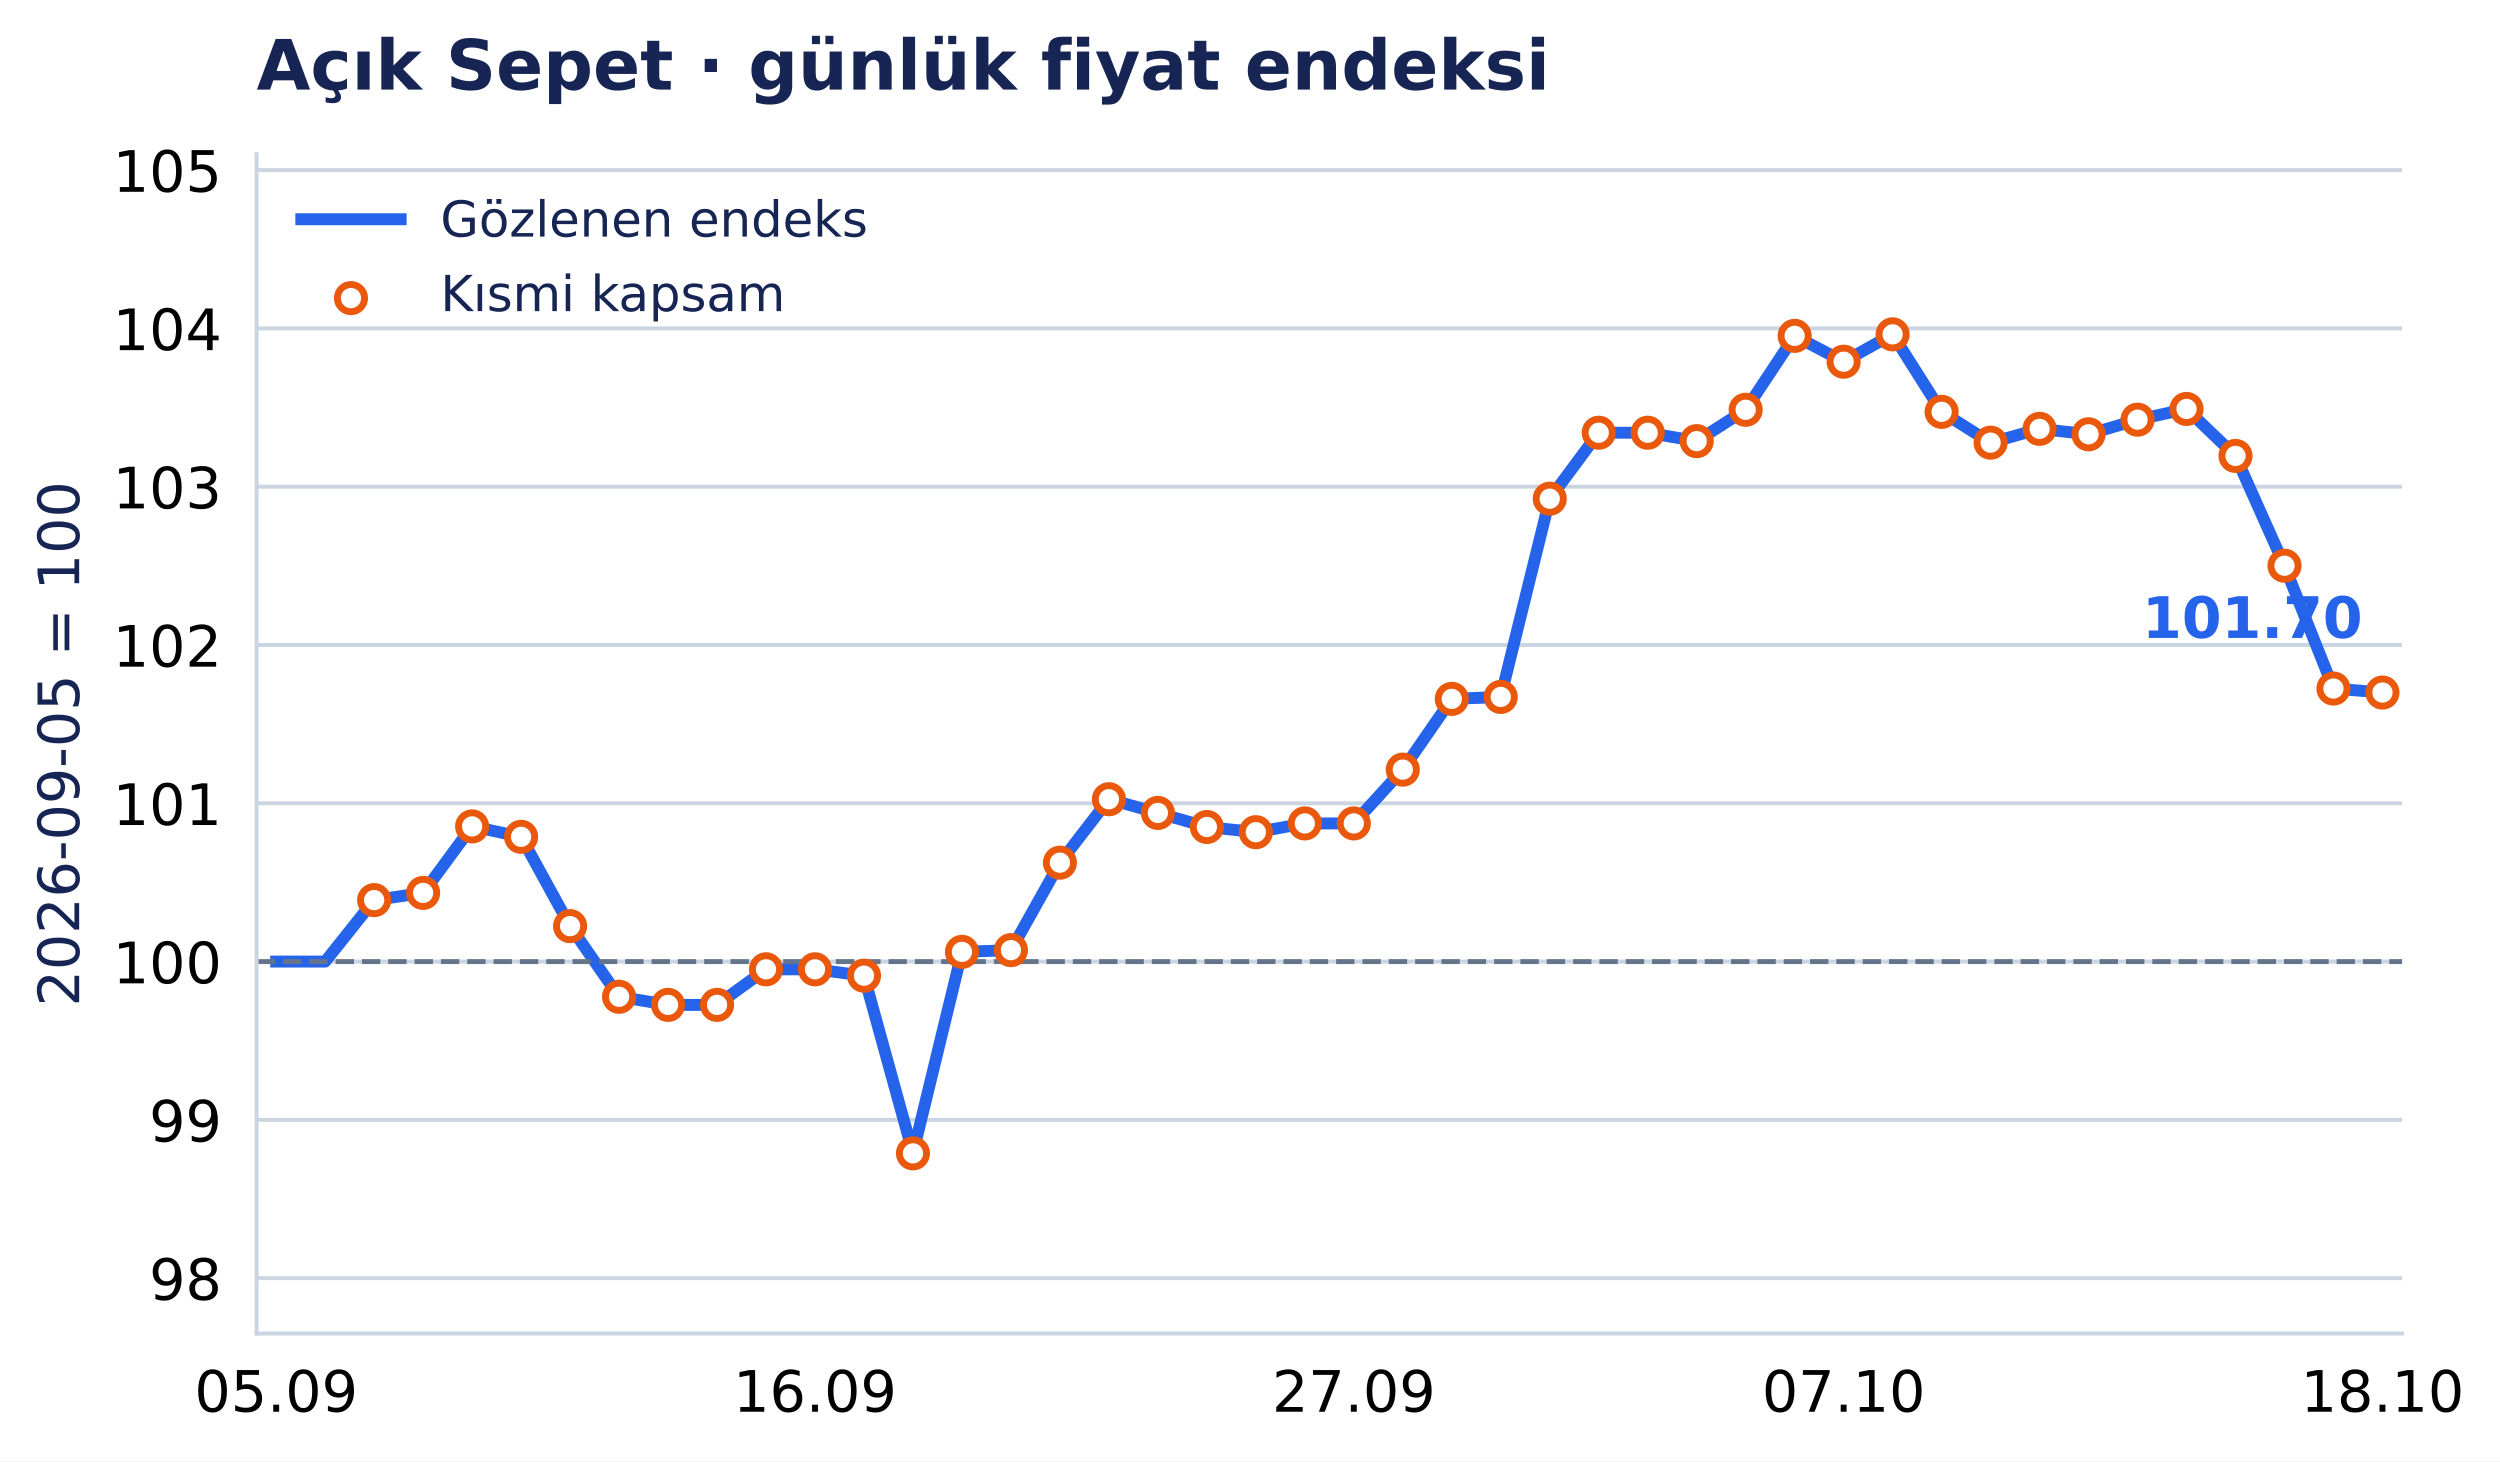
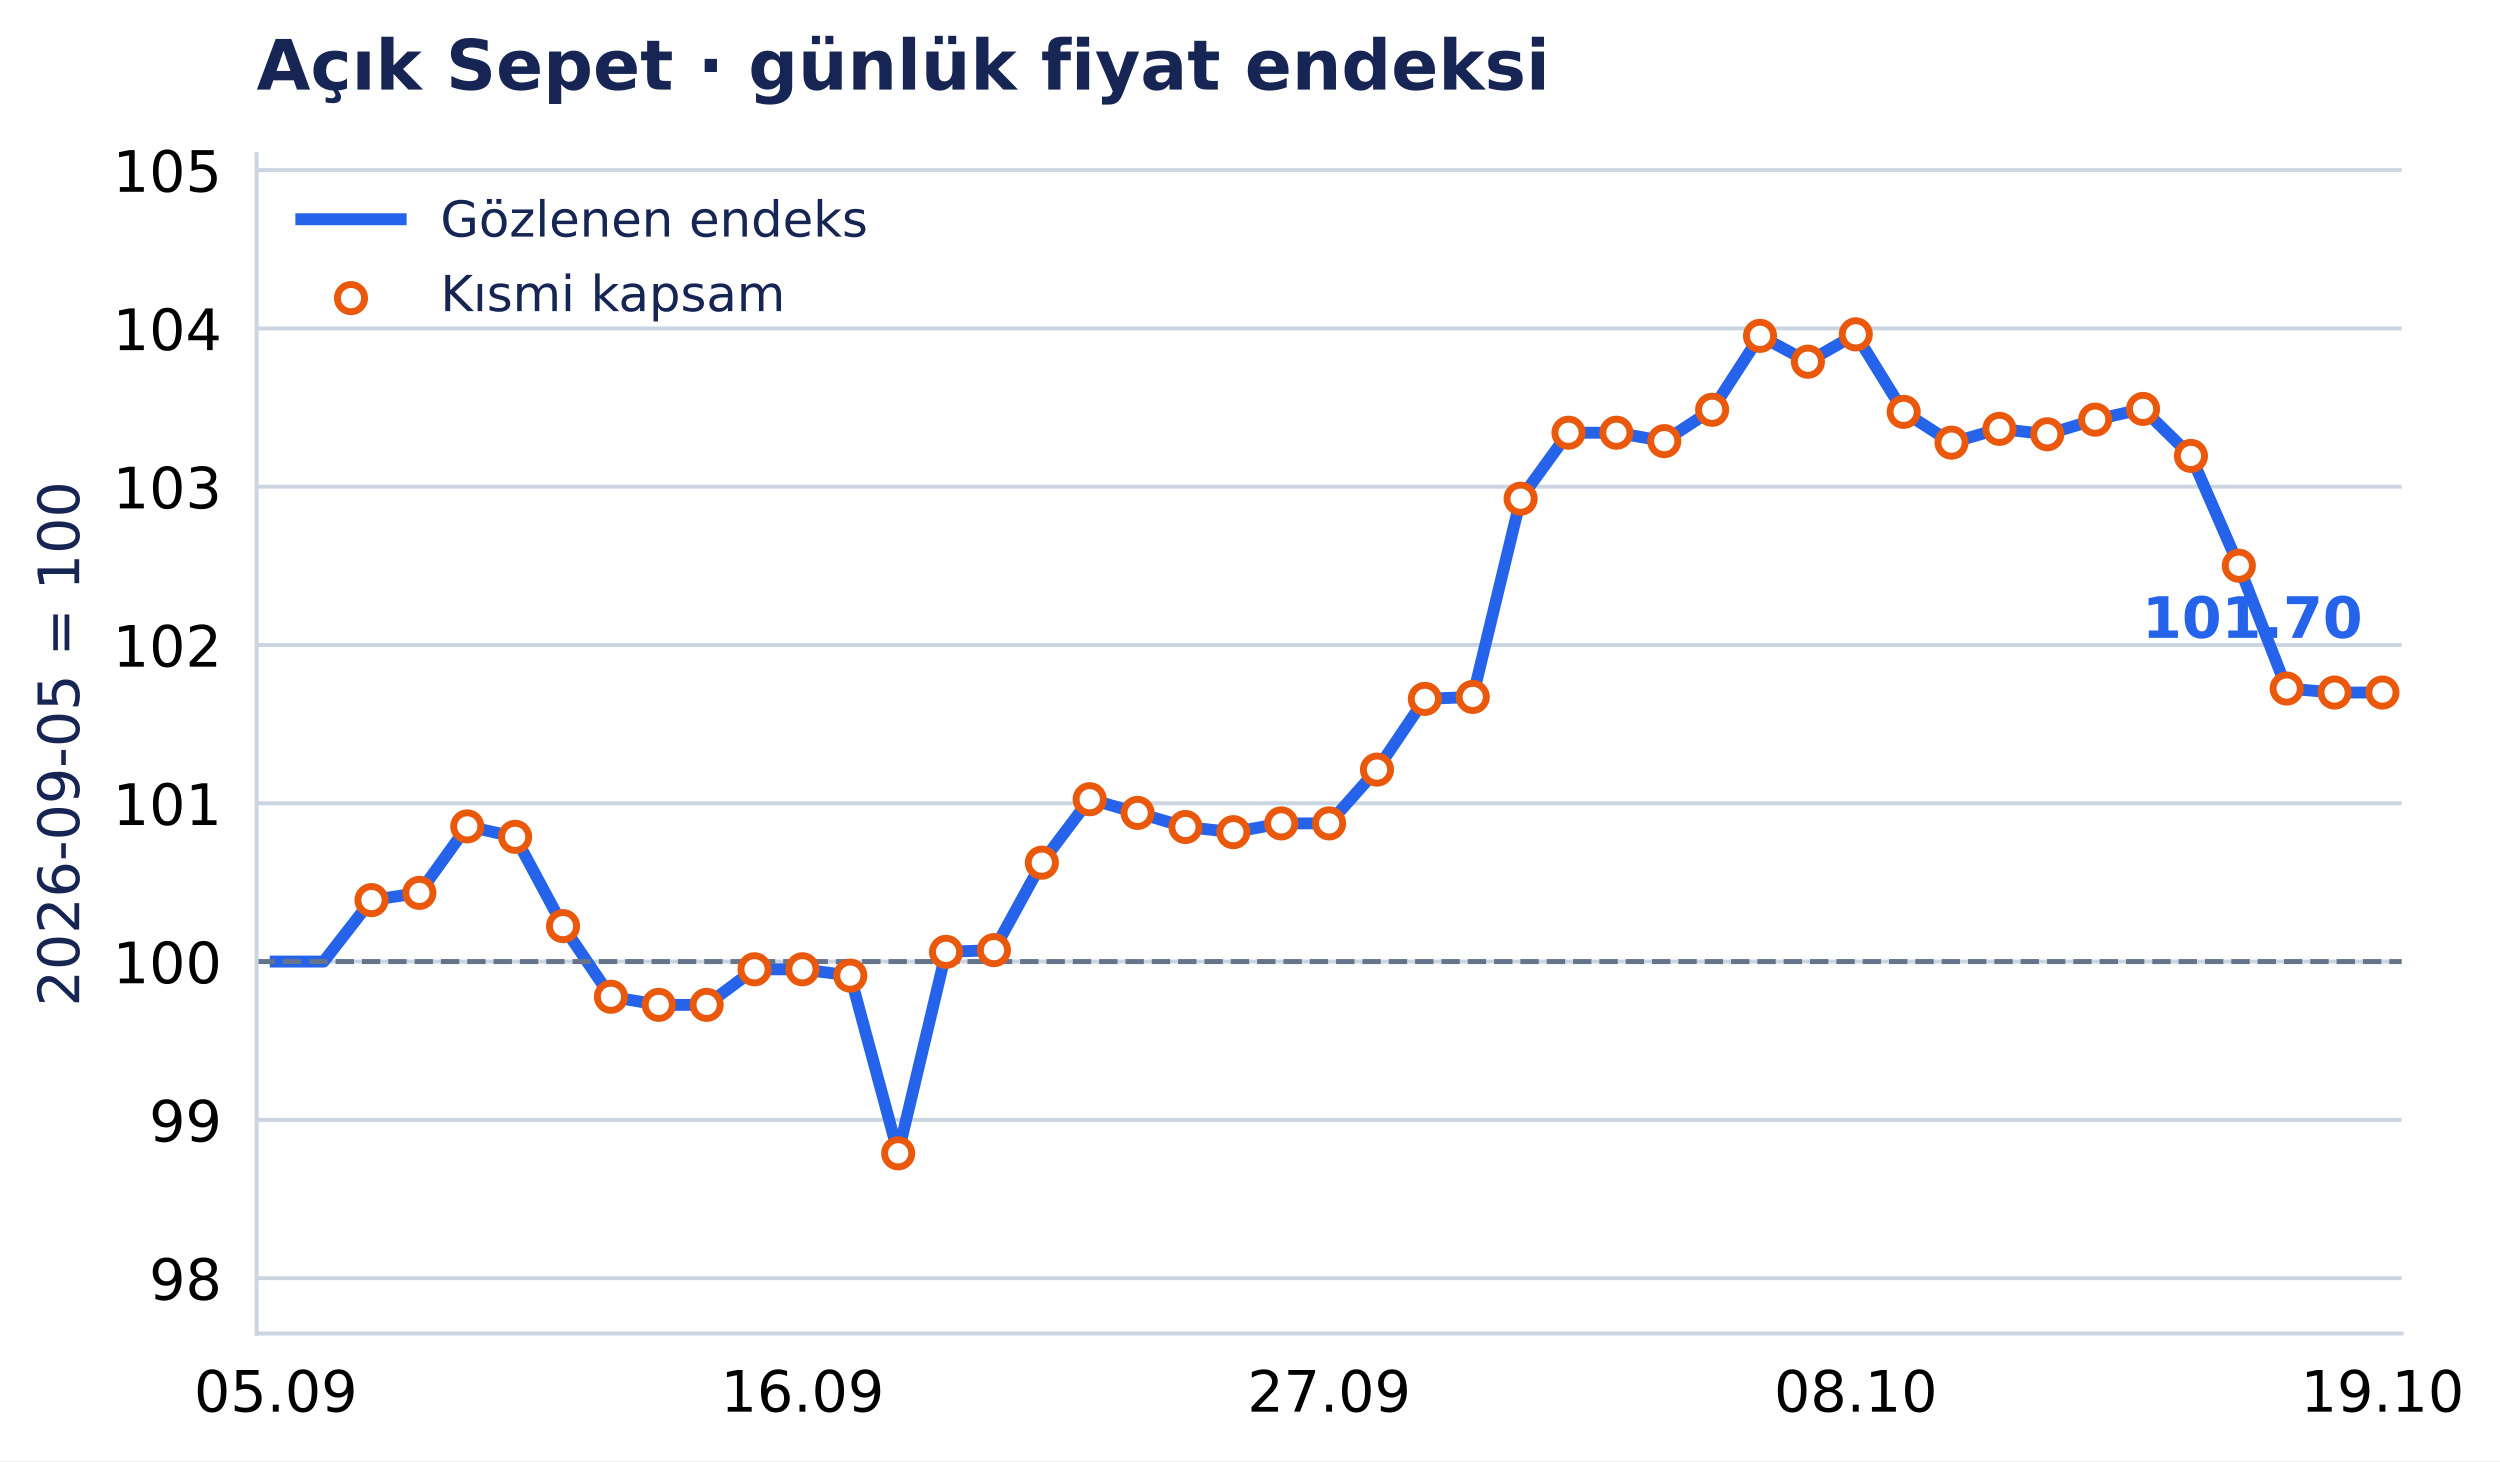
- <svg xmlns="http://www.w3.org/2000/svg" xmlns:xlink="http://www.w3.org/1999/xlink" width="503.237pt" height="294.135pt" viewBox="0 0 503.237 294.135" version="1.1">
+ <svg xmlns="http://www.w3.org/2000/svg" xmlns:xlink="http://www.w3.org/1999/xlink" width="503.244pt" height="294.135pt" viewBox="0 0 503.244 294.135" version="1.1">
  <defs>
    <style type="text/css">*{stroke-linejoin: round; stroke-linecap: butt}</style>
  </defs>
  <g id="figure_1">
    <g id="patch_1">
-       <path d="M 0 294.135 L 503.237 294.135 L 503.237 0 L 0 0 z " style="fill: #ffffff" />
+       <path d="M 0 294.135 L 503.244 294.135 L 503.244 0 L 0 0 z " style="fill: #ffffff" />
    </g>
    <g id="axes_1">
      <g id="patch_2">
-         <path d="M 51.651 268.435 L 483.52 268.435 L 483.52 31.035 L 51.651 31.035 z " style="fill: #ffffff" />
+         <path d="M 51.651 268.435 L 483.438 268.435 L 483.438 31.035 L 51.651 31.035 z " style="fill: #ffffff" />
      </g>
      <g id="matplotlib.axis_1">
        <g id="xtick_1">
          <g id="line2d_1" />
          <g id="text_1">
-             <text style="font-size: 11.5px; font-family: 'DejaVu Sans', 'Bitstream Vera Sans', 'Computer Modern Sans Serif', 'Lucida Grande', 'Verdana', 'Geneva', 'Lucid', 'Arial', 'Helvetica', 'Avant Garde', sans-serif; text-anchor: middle" x="55.595" y="284.172" transform="rotate(-0 55.59463 284.172)">05.09</text>
+             <text style="font-size: 11.5px; font-family: 'DejaVu Sans', 'Bitstream Vera Sans', 'Computer Modern Sans Serif', 'Lucida Grande', 'Verdana', 'Geneva', 'Lucid', 'Arial', 'Helvetica', 'Avant Garde', sans-serif; text-anchor: middle" x="55.506" y="284.172" transform="rotate(-0 55.50587 284.172)">05.09</text>
          </g>
        </g>
        <g id="xtick_2">
          <g id="line2d_2" />
          <g id="text_2">
-             <text style="font-size: 11.5px; font-family: 'DejaVu Sans', 'Bitstream Vera Sans', 'Computer Modern Sans Serif', 'Lucida Grande', 'Verdana', 'Geneva', 'Lucid', 'Arial', 'Helvetica', 'Avant Garde', sans-serif; text-anchor: middle" x="164.055" y="284.172" transform="rotate(-0 164.0549 284.172)">16.09</text>
+             <text style="font-size: 11.5px; font-family: 'DejaVu Sans', 'Bitstream Vera Sans', 'Computer Modern Sans Serif', 'Lucida Grande', 'Verdana', 'Geneva', 'Lucid', 'Arial', 'Helvetica', 'Avant Garde', sans-serif; text-anchor: middle" x="161.525" y="284.172" transform="rotate(-0 161.525 284.172)">16.09</text>
          </g>
        </g>
        <g id="xtick_3">
          <g id="line2d_3" />
          <g id="text_3">
-             <text style="font-size: 11.5px; font-family: 'DejaVu Sans', 'Bitstream Vera Sans', 'Computer Modern Sans Serif', 'Lucida Grande', 'Verdana', 'Geneva', 'Lucid', 'Arial', 'Helvetica', 'Avant Garde', sans-serif; text-anchor: middle" x="272.515" y="284.172" transform="rotate(-0 272.5152 284.172)">27.09</text>
+             <text style="font-size: 11.5px; font-family: 'DejaVu Sans', 'Bitstream Vera Sans', 'Computer Modern Sans Serif', 'Lucida Grande', 'Verdana', 'Geneva', 'Lucid', 'Arial', 'Helvetica', 'Avant Garde', sans-serif; text-anchor: middle" x="267.544" y="284.172" transform="rotate(-0 267.5442 284.172)">27.09</text>
          </g>
        </g>
        <g id="xtick_4">
          <g id="line2d_4" />
          <g id="text_4">
-             <text style="font-size: 11.5px; font-family: 'DejaVu Sans', 'Bitstream Vera Sans', 'Computer Modern Sans Serif', 'Lucida Grande', 'Verdana', 'Geneva', 'Lucid', 'Arial', 'Helvetica', 'Avant Garde', sans-serif; text-anchor: middle" x="371.115" y="284.172" transform="rotate(-0 371.1154 284.172)">07.10</text>
+             <text style="font-size: 11.5px; font-family: 'DejaVu Sans', 'Bitstream Vera Sans', 'Computer Modern Sans Serif', 'Lucida Grande', 'Verdana', 'Geneva', 'Lucid', 'Arial', 'Helvetica', 'Avant Garde', sans-serif; text-anchor: middle" x="373.563" y="284.172" transform="rotate(-0 373.5634 284.172)">08.10</text>
          </g>
        </g>
        <g id="xtick_5">
          <g id="line2d_5" />
          <g id="text_5">
-             <text style="font-size: 11.5px; font-family: 'DejaVu Sans', 'Bitstream Vera Sans', 'Computer Modern Sans Serif', 'Lucida Grande', 'Verdana', 'Geneva', 'Lucid', 'Arial', 'Helvetica', 'Avant Garde', sans-serif; text-anchor: middle" x="479.576" y="284.172" transform="rotate(-0 479.5757 284.172)">18.10</text>
+             <text style="font-size: 11.5px; font-family: 'DejaVu Sans', 'Bitstream Vera Sans', 'Computer Modern Sans Serif', 'Lucida Grande', 'Verdana', 'Geneva', 'Lucid', 'Arial', 'Helvetica', 'Avant Garde', sans-serif; text-anchor: middle" x="479.583" y="284.172" transform="rotate(-0 479.5825 284.172)">19.10</text>
          </g>
        </g>
      </g>
      <g id="matplotlib.axis_2">
        <g id="ytick_1">
          <g id="line2d_6">
-             <path d="M 51.651 257.29 L 483.52 257.29 " clip-path="url(#pdb9168d873)" style="fill: none; stroke: #cbd5e1; stroke-width: 0.8; stroke-linecap: square" />
+             <path d="M 51.651 257.29 L 483.438 257.29 " clip-path="url(#p7fa72ac1ed)" style="fill: none; stroke: #cbd5e1; stroke-width: 0.8; stroke-linecap: square" />
          </g>
          <g id="line2d_7" />
          <g id="text_6">
            <text style="font-size: 11.5px; font-family: 'DejaVu Sans', 'Bitstream Vera Sans', 'Computer Modern Sans Serif', 'Lucida Grande', 'Verdana', 'Geneva', 'Lucid', 'Arial', 'Helvetica', 'Avant Garde', sans-serif; text-anchor: end" x="44.651" y="261.659" transform="rotate(-0 44.65062 261.6587)">98</text>
          </g>
        </g>
        <g id="ytick_2">
          <g id="line2d_8">
-             <path d="M 51.651 225.426 L 483.52 225.426 " clip-path="url(#pdb9168d873)" style="fill: none; stroke: #cbd5e1; stroke-width: 0.8; stroke-linecap: square" />
+             <path d="M 51.651 225.426 L 483.438 225.426 " clip-path="url(#p7fa72ac1ed)" style="fill: none; stroke: #cbd5e1; stroke-width: 0.8; stroke-linecap: square" />
          </g>
          <g id="line2d_9" />
          <g id="text_7">
            <text style="font-size: 11.5px; font-family: 'DejaVu Sans', 'Bitstream Vera Sans', 'Computer Modern Sans Serif', 'Lucida Grande', 'Verdana', 'Geneva', 'Lucid', 'Arial', 'Helvetica', 'Avant Garde', sans-serif; text-anchor: end" x="44.651" y="229.795" transform="rotate(-0 44.65062 229.7947)">99</text>
          </g>
        </g>
        <g id="ytick_3">
          <g id="line2d_10">
-             <path d="M 51.651 193.562 L 483.52 193.562 " clip-path="url(#pdb9168d873)" style="fill: none; stroke: #cbd5e1; stroke-width: 0.8; stroke-linecap: square" />
+             <path d="M 51.651 193.562 L 483.438 193.562 " clip-path="url(#p7fa72ac1ed)" style="fill: none; stroke: #cbd5e1; stroke-width: 0.8; stroke-linecap: square" />
          </g>
          <g id="line2d_11" />
          <g id="text_8">
            <text style="font-size: 11.5px; font-family: 'DejaVu Sans', 'Bitstream Vera Sans', 'Computer Modern Sans Serif', 'Lucida Grande', 'Verdana', 'Geneva', 'Lucid', 'Arial', 'Helvetica', 'Avant Garde', sans-serif; text-anchor: end" x="44.651" y="197.931" transform="rotate(-0 44.65062 197.9307)">100</text>
          </g>
        </g>
        <g id="ytick_4">
          <g id="line2d_12">
-             <path d="M 51.651 161.698 L 483.52 161.698 " clip-path="url(#pdb9168d873)" style="fill: none; stroke: #cbd5e1; stroke-width: 0.8; stroke-linecap: square" />
+             <path d="M 51.651 161.698 L 483.438 161.698 " clip-path="url(#p7fa72ac1ed)" style="fill: none; stroke: #cbd5e1; stroke-width: 0.8; stroke-linecap: square" />
          </g>
          <g id="line2d_13" />
          <g id="text_9">
            <text style="font-size: 11.5px; font-family: 'DejaVu Sans', 'Bitstream Vera Sans', 'Computer Modern Sans Serif', 'Lucida Grande', 'Verdana', 'Geneva', 'Lucid', 'Arial', 'Helvetica', 'Avant Garde', sans-serif; text-anchor: end" x="44.651" y="166.067" transform="rotate(-0 44.65062 166.0667)">101</text>
          </g>
        </g>
        <g id="ytick_5">
          <g id="line2d_14">
-             <path d="M 51.651 129.834 L 483.52 129.834 " clip-path="url(#pdb9168d873)" style="fill: none; stroke: #cbd5e1; stroke-width: 0.8; stroke-linecap: square" />
+             <path d="M 51.651 129.834 L 483.438 129.834 " clip-path="url(#p7fa72ac1ed)" style="fill: none; stroke: #cbd5e1; stroke-width: 0.8; stroke-linecap: square" />
          </g>
          <g id="line2d_15" />
          <g id="text_10">
            <text style="font-size: 11.5px; font-family: 'DejaVu Sans', 'Bitstream Vera Sans', 'Computer Modern Sans Serif', 'Lucida Grande', 'Verdana', 'Geneva', 'Lucid', 'Arial', 'Helvetica', 'Avant Garde', sans-serif; text-anchor: end" x="44.651" y="134.203" transform="rotate(-0 44.65062 134.2027)">102</text>
          </g>
        </g>
        <g id="ytick_6">
          <g id="line2d_16">
-             <path d="M 51.651 97.97 L 483.52 97.97 " clip-path="url(#pdb9168d873)" style="fill: none; stroke: #cbd5e1; stroke-width: 0.8; stroke-linecap: square" />
+             <path d="M 51.651 97.97 L 483.438 97.97 " clip-path="url(#p7fa72ac1ed)" style="fill: none; stroke: #cbd5e1; stroke-width: 0.8; stroke-linecap: square" />
          </g>
          <g id="line2d_17" />
          <g id="text_11">
            <text style="font-size: 11.5px; font-family: 'DejaVu Sans', 'Bitstream Vera Sans', 'Computer Modern Sans Serif', 'Lucida Grande', 'Verdana', 'Geneva', 'Lucid', 'Arial', 'Helvetica', 'Avant Garde', sans-serif; text-anchor: end" x="44.651" y="102.339" transform="rotate(-0 44.65062 102.3387)">103</text>
          </g>
        </g>
        <g id="ytick_7">
          <g id="line2d_18">
-             <path d="M 51.651 66.106 L 483.52 66.106 " clip-path="url(#pdb9168d873)" style="fill: none; stroke: #cbd5e1; stroke-width: 0.8; stroke-linecap: square" />
+             <path d="M 51.651 66.106 L 483.438 66.106 " clip-path="url(#p7fa72ac1ed)" style="fill: none; stroke: #cbd5e1; stroke-width: 0.8; stroke-linecap: square" />
          </g>
          <g id="line2d_19" />
          <g id="text_12">
            <text style="font-size: 11.5px; font-family: 'DejaVu Sans', 'Bitstream Vera Sans', 'Computer Modern Sans Serif', 'Lucida Grande', 'Verdana', 'Geneva', 'Lucid', 'Arial', 'Helvetica', 'Avant Garde', sans-serif; text-anchor: end" x="44.651" y="70.475" transform="rotate(-0 44.65062 70.4747)">104</text>
          </g>
        </g>
        <g id="ytick_8">
          <g id="line2d_20">
-             <path d="M 51.651 34.242 L 483.52 34.242 " clip-path="url(#pdb9168d873)" style="fill: none; stroke: #cbd5e1; stroke-width: 0.8; stroke-linecap: square" />
+             <path d="M 51.651 34.242 L 483.438 34.242 " clip-path="url(#p7fa72ac1ed)" style="fill: none; stroke: #cbd5e1; stroke-width: 0.8; stroke-linecap: square" />
          </g>
          <g id="line2d_21" />
          <g id="text_13">
            <text style="font-size: 11.5px; font-family: 'DejaVu Sans', 'Bitstream Vera Sans', 'Computer Modern Sans Serif', 'Lucida Grande', 'Verdana', 'Geneva', 'Lucid', 'Arial', 'Helvetica', 'Avant Garde', sans-serif; text-anchor: end" x="44.651" y="38.611" transform="rotate(-0 44.65062 38.61071)">105</text>
          </g>
        </g>
        <g id="text_14">
          <text style="font-size: 11.5px; font-family: 'DejaVu Sans', 'Bitstream Vera Sans', 'Computer Modern Sans Serif', 'Lucida Grande', 'Verdana', 'Geneva', 'Lucid', 'Arial', 'Helvetica', 'Avant Garde', sans-serif; text-anchor: middle; fill: #172554" x="15.937" y="149.735" transform="rotate(-90 15.93731 149.7347)">2026-09-05 = 100</text>
        </g>
      </g>
      <g id="line2d_22">
-         <path d="M 55.595 193.562 L 65.455 193.562 L 75.315 181.186 L 85.175 179.736 L 95.035 166.35 L 104.895 168.45 L 114.755 186.424 L 124.615 200.645 L 134.475 202.277 L 144.335 202.277 L 154.195 195.117 L 164.055 195.117 L 173.915 196.398 L 183.775 232.165 L 193.635 191.606 L 203.495 191.258 L 213.355 173.653 L 223.215 160.879 L 233.075 163.639 L 242.935 166.471 L 252.795 167.513 L 262.655 165.748 L 272.515 165.748 L 282.375 154.921 L 292.235 140.681 L 302.095 140.289 L 311.955 100.385 L 321.815 87.108 L 331.675 87.108 L 341.535 88.8 L 351.395 82.487 L 361.255 67.607 L 371.115 72.807 L 380.975 67.304 L 390.835 82.902 L 400.695 89.105 L 410.555 86.327 L 420.416 87.42 L 430.276 84.476 L 440.136 82.318 L 449.996 91.776 L 459.856 113.877 L 469.716 138.6 L 479.576 139.406 " clip-path="url(#pdb9168d873)" style="fill: none; stroke: #2563eb; stroke-width: 2.4; stroke-linecap: square" />
+         <path d="M 55.506 193.562 L 65.144 193.562 L 74.782 181.186 L 84.42 179.736 L 94.058 166.35 L 103.696 168.45 L 113.335 186.424 L 122.973 200.645 L 132.611 202.277 L 142.249 202.277 L 151.887 195.117 L 161.525 195.117 L 171.163 196.398 L 180.801 232.165 L 190.439 191.606 L 200.077 191.258 L 209.716 173.653 L 219.354 160.879 L 228.992 163.639 L 238.63 166.471 L 248.268 167.513 L 257.906 165.748 L 267.544 165.748 L 277.182 154.921 L 286.82 140.681 L 296.459 140.289 L 306.097 100.385 L 315.735 87.108 L 325.373 87.108 L 335.011 88.8 L 344.649 82.487 L 354.287 67.607 L 363.925 72.807 L 373.563 67.304 L 383.201 82.902 L 392.84 89.105 L 402.478 86.327 L 412.116 87.42 L 421.754 84.476 L 431.392 82.318 L 441.03 91.776 L 450.668 113.877 L 460.306 138.6 L 469.944 139.406 L 479.583 139.406 " clip-path="url(#p7fa72ac1ed)" style="fill: none; stroke: #2563eb; stroke-width: 2.4; stroke-linecap: square" />
      </g>
      <g id="line2d_23">
-         <path d="M 51.651 193.562 L 483.52 193.562 " clip-path="url(#pdb9168d873)" style="fill: none; stroke-dasharray: 3.7,1.6; stroke-dashoffset: 0; stroke: #64748b" />
+         <path d="M 51.651 193.562 L 483.438 193.562 " clip-path="url(#p7fa72ac1ed)" style="fill: none; stroke-dasharray: 3.7,1.6; stroke-dashoffset: 0; stroke: #64748b" />
      </g>
      <g id="patch_3">
        <path d="M 51.651 268.435 L 51.651 31.035 " style="fill: none; stroke: #cbd5e1; stroke-width: 0.8; stroke-linejoin: miter; stroke-linecap: square" />
      </g>
      <g id="patch_4">
-         <path d="M 51.651 268.435 L 483.52 268.435 " style="fill: none; stroke: #cbd5e1; stroke-width: 0.8; stroke-linejoin: miter; stroke-linecap: square" />
+         <path d="M 51.651 268.435 L 483.438 268.435 " style="fill: none; stroke: #cbd5e1; stroke-width: 0.8; stroke-linejoin: miter; stroke-linecap: square" />
      </g>
      <g id="PathCollection_1">
        <defs>
          <path id="m3957c04aab" d="M 0 2.739 C 0.726 2.739 1.423 2.45 1.936 1.936 C 2.45 1.423 2.739 0.726 2.739 0 C 2.739 -0.726 2.45 -1.423 1.936 -1.936 C 1.423 -2.45 0.726 -2.739 0 -2.739 C -0.726 -2.739 -1.423 -2.45 -1.936 -1.936 C -2.45 -1.423 -2.739 -0.726 -2.739 0 C -2.739 0.726 -2.45 1.423 -1.936 1.936 C -1.423 2.45 -0.726 2.739 0 2.739 z " style="stroke: #ea580c; stroke-width: 1.4" />
        </defs>
-         <g clip-path="url(#pdb9168d873)">
-           <use xlink:href="#m3957c04aab" x="75.315" y="181.186" style="fill: #ffffff; stroke: #ea580c; stroke-width: 1.4" />
-           <use xlink:href="#m3957c04aab" x="85.175" y="179.736" style="fill: #ffffff; stroke: #ea580c; stroke-width: 1.4" />
-           <use xlink:href="#m3957c04aab" x="95.035" y="166.35" style="fill: #ffffff; stroke: #ea580c; stroke-width: 1.4" />
-           <use xlink:href="#m3957c04aab" x="104.895" y="168.45" style="fill: #ffffff; stroke: #ea580c; stroke-width: 1.4" />
-           <use xlink:href="#m3957c04aab" x="114.755" y="186.424" style="fill: #ffffff; stroke: #ea580c; stroke-width: 1.4" />
-           <use xlink:href="#m3957c04aab" x="124.615" y="200.645" style="fill: #ffffff; stroke: #ea580c; stroke-width: 1.4" />
-           <use xlink:href="#m3957c04aab" x="134.475" y="202.277" style="fill: #ffffff; stroke: #ea580c; stroke-width: 1.4" />
-           <use xlink:href="#m3957c04aab" x="144.335" y="202.277" style="fill: #ffffff; stroke: #ea580c; stroke-width: 1.4" />
-           <use xlink:href="#m3957c04aab" x="154.195" y="195.117" style="fill: #ffffff; stroke: #ea580c; stroke-width: 1.4" />
-           <use xlink:href="#m3957c04aab" x="164.055" y="195.117" style="fill: #ffffff; stroke: #ea580c; stroke-width: 1.4" />
-           <use xlink:href="#m3957c04aab" x="173.915" y="196.398" style="fill: #ffffff; stroke: #ea580c; stroke-width: 1.4" />
-           <use xlink:href="#m3957c04aab" x="183.775" y="232.165" style="fill: #ffffff; stroke: #ea580c; stroke-width: 1.4" />
-           <use xlink:href="#m3957c04aab" x="193.635" y="191.606" style="fill: #ffffff; stroke: #ea580c; stroke-width: 1.4" />
-           <use xlink:href="#m3957c04aab" x="203.495" y="191.258" style="fill: #ffffff; stroke: #ea580c; stroke-width: 1.4" />
-           <use xlink:href="#m3957c04aab" x="213.355" y="173.653" style="fill: #ffffff; stroke: #ea580c; stroke-width: 1.4" />
-           <use xlink:href="#m3957c04aab" x="223.215" y="160.879" style="fill: #ffffff; stroke: #ea580c; stroke-width: 1.4" />
-           <use xlink:href="#m3957c04aab" x="233.075" y="163.639" style="fill: #ffffff; stroke: #ea580c; stroke-width: 1.4" />
-           <use xlink:href="#m3957c04aab" x="242.935" y="166.471" style="fill: #ffffff; stroke: #ea580c; stroke-width: 1.4" />
-           <use xlink:href="#m3957c04aab" x="252.795" y="167.513" style="fill: #ffffff; stroke: #ea580c; stroke-width: 1.4" />
-           <use xlink:href="#m3957c04aab" x="262.655" y="165.748" style="fill: #ffffff; stroke: #ea580c; stroke-width: 1.4" />
-           <use xlink:href="#m3957c04aab" x="272.515" y="165.748" style="fill: #ffffff; stroke: #ea580c; stroke-width: 1.4" />
-           <use xlink:href="#m3957c04aab" x="282.375" y="154.921" style="fill: #ffffff; stroke: #ea580c; stroke-width: 1.4" />
-           <use xlink:href="#m3957c04aab" x="292.235" y="140.681" style="fill: #ffffff; stroke: #ea580c; stroke-width: 1.4" />
-           <use xlink:href="#m3957c04aab" x="302.095" y="140.289" style="fill: #ffffff; stroke: #ea580c; stroke-width: 1.4" />
-           <use xlink:href="#m3957c04aab" x="311.955" y="100.385" style="fill: #ffffff; stroke: #ea580c; stroke-width: 1.4" />
-           <use xlink:href="#m3957c04aab" x="321.815" y="87.108" style="fill: #ffffff; stroke: #ea580c; stroke-width: 1.4" />
-           <use xlink:href="#m3957c04aab" x="331.675" y="87.108" style="fill: #ffffff; stroke: #ea580c; stroke-width: 1.4" />
-           <use xlink:href="#m3957c04aab" x="341.535" y="88.8" style="fill: #ffffff; stroke: #ea580c; stroke-width: 1.4" />
-           <use xlink:href="#m3957c04aab" x="351.395" y="82.487" style="fill: #ffffff; stroke: #ea580c; stroke-width: 1.4" />
-           <use xlink:href="#m3957c04aab" x="361.255" y="67.607" style="fill: #ffffff; stroke: #ea580c; stroke-width: 1.4" />
-           <use xlink:href="#m3957c04aab" x="371.115" y="72.807" style="fill: #ffffff; stroke: #ea580c; stroke-width: 1.4" />
-           <use xlink:href="#m3957c04aab" x="380.975" y="67.304" style="fill: #ffffff; stroke: #ea580c; stroke-width: 1.4" />
-           <use xlink:href="#m3957c04aab" x="390.835" y="82.902" style="fill: #ffffff; stroke: #ea580c; stroke-width: 1.4" />
-           <use xlink:href="#m3957c04aab" x="400.695" y="89.105" style="fill: #ffffff; stroke: #ea580c; stroke-width: 1.4" />
-           <use xlink:href="#m3957c04aab" x="410.555" y="86.327" style="fill: #ffffff; stroke: #ea580c; stroke-width: 1.4" />
-           <use xlink:href="#m3957c04aab" x="420.416" y="87.42" style="fill: #ffffff; stroke: #ea580c; stroke-width: 1.4" />
-           <use xlink:href="#m3957c04aab" x="430.276" y="84.476" style="fill: #ffffff; stroke: #ea580c; stroke-width: 1.4" />
-           <use xlink:href="#m3957c04aab" x="440.136" y="82.318" style="fill: #ffffff; stroke: #ea580c; stroke-width: 1.4" />
-           <use xlink:href="#m3957c04aab" x="449.996" y="91.776" style="fill: #ffffff; stroke: #ea580c; stroke-width: 1.4" />
-           <use xlink:href="#m3957c04aab" x="459.856" y="113.877" style="fill: #ffffff; stroke: #ea580c; stroke-width: 1.4" />
-           <use xlink:href="#m3957c04aab" x="469.716" y="138.6" style="fill: #ffffff; stroke: #ea580c; stroke-width: 1.4" />
-           <use xlink:href="#m3957c04aab" x="479.576" y="139.406" style="fill: #ffffff; stroke: #ea580c; stroke-width: 1.4" />
+         <g clip-path="url(#p7fa72ac1ed)">
+           <use xlink:href="#m3957c04aab" x="74.782" y="181.186" style="fill: #ffffff; stroke: #ea580c; stroke-width: 1.4" />
+           <use xlink:href="#m3957c04aab" x="84.42" y="179.736" style="fill: #ffffff; stroke: #ea580c; stroke-width: 1.4" />
+           <use xlink:href="#m3957c04aab" x="94.058" y="166.35" style="fill: #ffffff; stroke: #ea580c; stroke-width: 1.4" />
+           <use xlink:href="#m3957c04aab" x="103.696" y="168.45" style="fill: #ffffff; stroke: #ea580c; stroke-width: 1.4" />
+           <use xlink:href="#m3957c04aab" x="113.335" y="186.424" style="fill: #ffffff; stroke: #ea580c; stroke-width: 1.4" />
+           <use xlink:href="#m3957c04aab" x="122.973" y="200.645" style="fill: #ffffff; stroke: #ea580c; stroke-width: 1.4" />
+           <use xlink:href="#m3957c04aab" x="132.611" y="202.277" style="fill: #ffffff; stroke: #ea580c; stroke-width: 1.4" />
+           <use xlink:href="#m3957c04aab" x="142.249" y="202.277" style="fill: #ffffff; stroke: #ea580c; stroke-width: 1.4" />
+           <use xlink:href="#m3957c04aab" x="151.887" y="195.117" style="fill: #ffffff; stroke: #ea580c; stroke-width: 1.4" />
+           <use xlink:href="#m3957c04aab" x="161.525" y="195.117" style="fill: #ffffff; stroke: #ea580c; stroke-width: 1.4" />
+           <use xlink:href="#m3957c04aab" x="171.163" y="196.398" style="fill: #ffffff; stroke: #ea580c; stroke-width: 1.4" />
+           <use xlink:href="#m3957c04aab" x="180.801" y="232.165" style="fill: #ffffff; stroke: #ea580c; stroke-width: 1.4" />
+           <use xlink:href="#m3957c04aab" x="190.439" y="191.606" style="fill: #ffffff; stroke: #ea580c; stroke-width: 1.4" />
+           <use xlink:href="#m3957c04aab" x="200.077" y="191.258" style="fill: #ffffff; stroke: #ea580c; stroke-width: 1.4" />
+           <use xlink:href="#m3957c04aab" x="209.716" y="173.653" style="fill: #ffffff; stroke: #ea580c; stroke-width: 1.4" />
+           <use xlink:href="#m3957c04aab" x="219.354" y="160.879" style="fill: #ffffff; stroke: #ea580c; stroke-width: 1.4" />
+           <use xlink:href="#m3957c04aab" x="228.992" y="163.639" style="fill: #ffffff; stroke: #ea580c; stroke-width: 1.4" />
+           <use xlink:href="#m3957c04aab" x="238.63" y="166.471" style="fill: #ffffff; stroke: #ea580c; stroke-width: 1.4" />
+           <use xlink:href="#m3957c04aab" x="248.268" y="167.513" style="fill: #ffffff; stroke: #ea580c; stroke-width: 1.4" />
+           <use xlink:href="#m3957c04aab" x="257.906" y="165.748" style="fill: #ffffff; stroke: #ea580c; stroke-width: 1.4" />
+           <use xlink:href="#m3957c04aab" x="267.544" y="165.748" style="fill: #ffffff; stroke: #ea580c; stroke-width: 1.4" />
+           <use xlink:href="#m3957c04aab" x="277.182" y="154.921" style="fill: #ffffff; stroke: #ea580c; stroke-width: 1.4" />
+           <use xlink:href="#m3957c04aab" x="286.82" y="140.681" style="fill: #ffffff; stroke: #ea580c; stroke-width: 1.4" />
+           <use xlink:href="#m3957c04aab" x="296.459" y="140.289" style="fill: #ffffff; stroke: #ea580c; stroke-width: 1.4" />
+           <use xlink:href="#m3957c04aab" x="306.097" y="100.385" style="fill: #ffffff; stroke: #ea580c; stroke-width: 1.4" />
+           <use xlink:href="#m3957c04aab" x="315.735" y="87.108" style="fill: #ffffff; stroke: #ea580c; stroke-width: 1.4" />
+           <use xlink:href="#m3957c04aab" x="325.373" y="87.108" style="fill: #ffffff; stroke: #ea580c; stroke-width: 1.4" />
+           <use xlink:href="#m3957c04aab" x="335.011" y="88.8" style="fill: #ffffff; stroke: #ea580c; stroke-width: 1.4" />
+           <use xlink:href="#m3957c04aab" x="344.649" y="82.487" style="fill: #ffffff; stroke: #ea580c; stroke-width: 1.4" />
+           <use xlink:href="#m3957c04aab" x="354.287" y="67.607" style="fill: #ffffff; stroke: #ea580c; stroke-width: 1.4" />
+           <use xlink:href="#m3957c04aab" x="363.925" y="72.807" style="fill: #ffffff; stroke: #ea580c; stroke-width: 1.4" />
+           <use xlink:href="#m3957c04aab" x="373.563" y="67.304" style="fill: #ffffff; stroke: #ea580c; stroke-width: 1.4" />
+           <use xlink:href="#m3957c04aab" x="383.201" y="82.902" style="fill: #ffffff; stroke: #ea580c; stroke-width: 1.4" />
+           <use xlink:href="#m3957c04aab" x="392.84" y="89.105" style="fill: #ffffff; stroke: #ea580c; stroke-width: 1.4" />
+           <use xlink:href="#m3957c04aab" x="402.478" y="86.327" style="fill: #ffffff; stroke: #ea580c; stroke-width: 1.4" />
+           <use xlink:href="#m3957c04aab" x="412.116" y="87.42" style="fill: #ffffff; stroke: #ea580c; stroke-width: 1.4" />
+           <use xlink:href="#m3957c04aab" x="421.754" y="84.476" style="fill: #ffffff; stroke: #ea580c; stroke-width: 1.4" />
+           <use xlink:href="#m3957c04aab" x="431.392" y="82.318" style="fill: #ffffff; stroke: #ea580c; stroke-width: 1.4" />
+           <use xlink:href="#m3957c04aab" x="441.03" y="91.776" style="fill: #ffffff; stroke: #ea580c; stroke-width: 1.4" />
+           <use xlink:href="#m3957c04aab" x="450.668" y="113.877" style="fill: #ffffff; stroke: #ea580c; stroke-width: 1.4" />
+           <use xlink:href="#m3957c04aab" x="460.306" y="138.6" style="fill: #ffffff; stroke: #ea580c; stroke-width: 1.4" />
+           <use xlink:href="#m3957c04aab" x="469.944" y="139.406" style="fill: #ffffff; stroke: #ea580c; stroke-width: 1.4" />
+           <use xlink:href="#m3957c04aab" x="479.583" y="139.406" style="fill: #ffffff; stroke: #ea580c; stroke-width: 1.4" />
        </g>
      </g>
      <g id="text_15">
-         <text style="font-weight: 700; font-size: 11.5px; font-family: 'DejaVu Sans', 'Bitstream Vera Sans', 'Computer Modern Sans Serif', 'Lucida Grande', 'Verdana', 'Geneva', 'Lucid', 'Arial', 'Helvetica', 'Avant Garde', sans-serif; text-anchor: end; fill: #2563eb" x="475.576" y="128.406" transform="rotate(-0 475.5757 128.406)">101.70</text>
+         <text style="font-weight: 700; font-size: 11.5px; font-family: 'DejaVu Sans', 'Bitstream Vera Sans', 'Computer Modern Sans Serif', 'Lucida Grande', 'Verdana', 'Geneva', 'Lucid', 'Arial', 'Helvetica', 'Avant Garde', sans-serif; text-anchor: end; fill: #2563eb" x="475.583" y="128.406" transform="rotate(-0 475.5825 128.406)">101.70</text>
      </g>
      <g id="text_16">
        <text style="font-weight: 700; font-size: 14px; font-family: 'DejaVu Sans', 'Bitstream Vera Sans', 'Computer Modern Sans Serif', 'Lucida Grande', 'Verdana', 'Geneva', 'Lucid', 'Arial', 'Helvetica', 'Avant Garde', sans-serif; text-anchor: start; fill: #172554" x="51.651" y="18.035" transform="rotate(-0 51.65062 18.03469)">Açık Sepet · günlük fiyat endeksi</text>
      </g>
      <g id="legend_1">
        <g id="line2d_24">
          <path d="M 60.651 44.133 L 70.651 44.133 L 80.651 44.133 " style="fill: none; stroke: #2563eb; stroke-width: 2.4; stroke-linecap: square" />
        </g>
        <g id="text_17">
          <text style="font-size: 10px; font-family: 'DejaVu Sans', 'Bitstream Vera Sans', 'Computer Modern Sans Serif', 'Lucida Grande', 'Verdana', 'Geneva', 'Lucid', 'Arial', 'Helvetica', 'Avant Garde', sans-serif; text-anchor: start; fill: #172554" x="88.651" y="47.633" transform="rotate(-0 88.65063 47.63312)">Gözlenen endeks</text>
        </g>
        <g id="PathCollection_2">
          <g>
            <use xlink:href="#m3957c04aab" x="70.651" y="60.009" style="fill: #ffffff; stroke: #ea580c; stroke-width: 1.4" />
          </g>
        </g>
        <g id="text_18">
          <text style="font-size: 10px; font-family: 'DejaVu Sans', 'Bitstream Vera Sans', 'Computer Modern Sans Serif', 'Lucida Grande', 'Verdana', 'Geneva', 'Lucid', 'Arial', 'Helvetica', 'Avant Garde', sans-serif; text-anchor: start; fill: #172554" x="88.651" y="62.634" transform="rotate(-0 88.65063 62.63391)">Kısmi kapsam</text>
        </g>
      </g>
    </g>
  </g>
  <defs>
-     <clipPath id="pdb9168d873">
-       <rect x="51.651" y="31.035" width="431.869" height="237.4" />
+     <clipPath id="p7fa72ac1ed">
+       <rect x="51.651" y="31.035" width="431.787" height="237.4" />
    </clipPath>
  </defs>
</svg>
